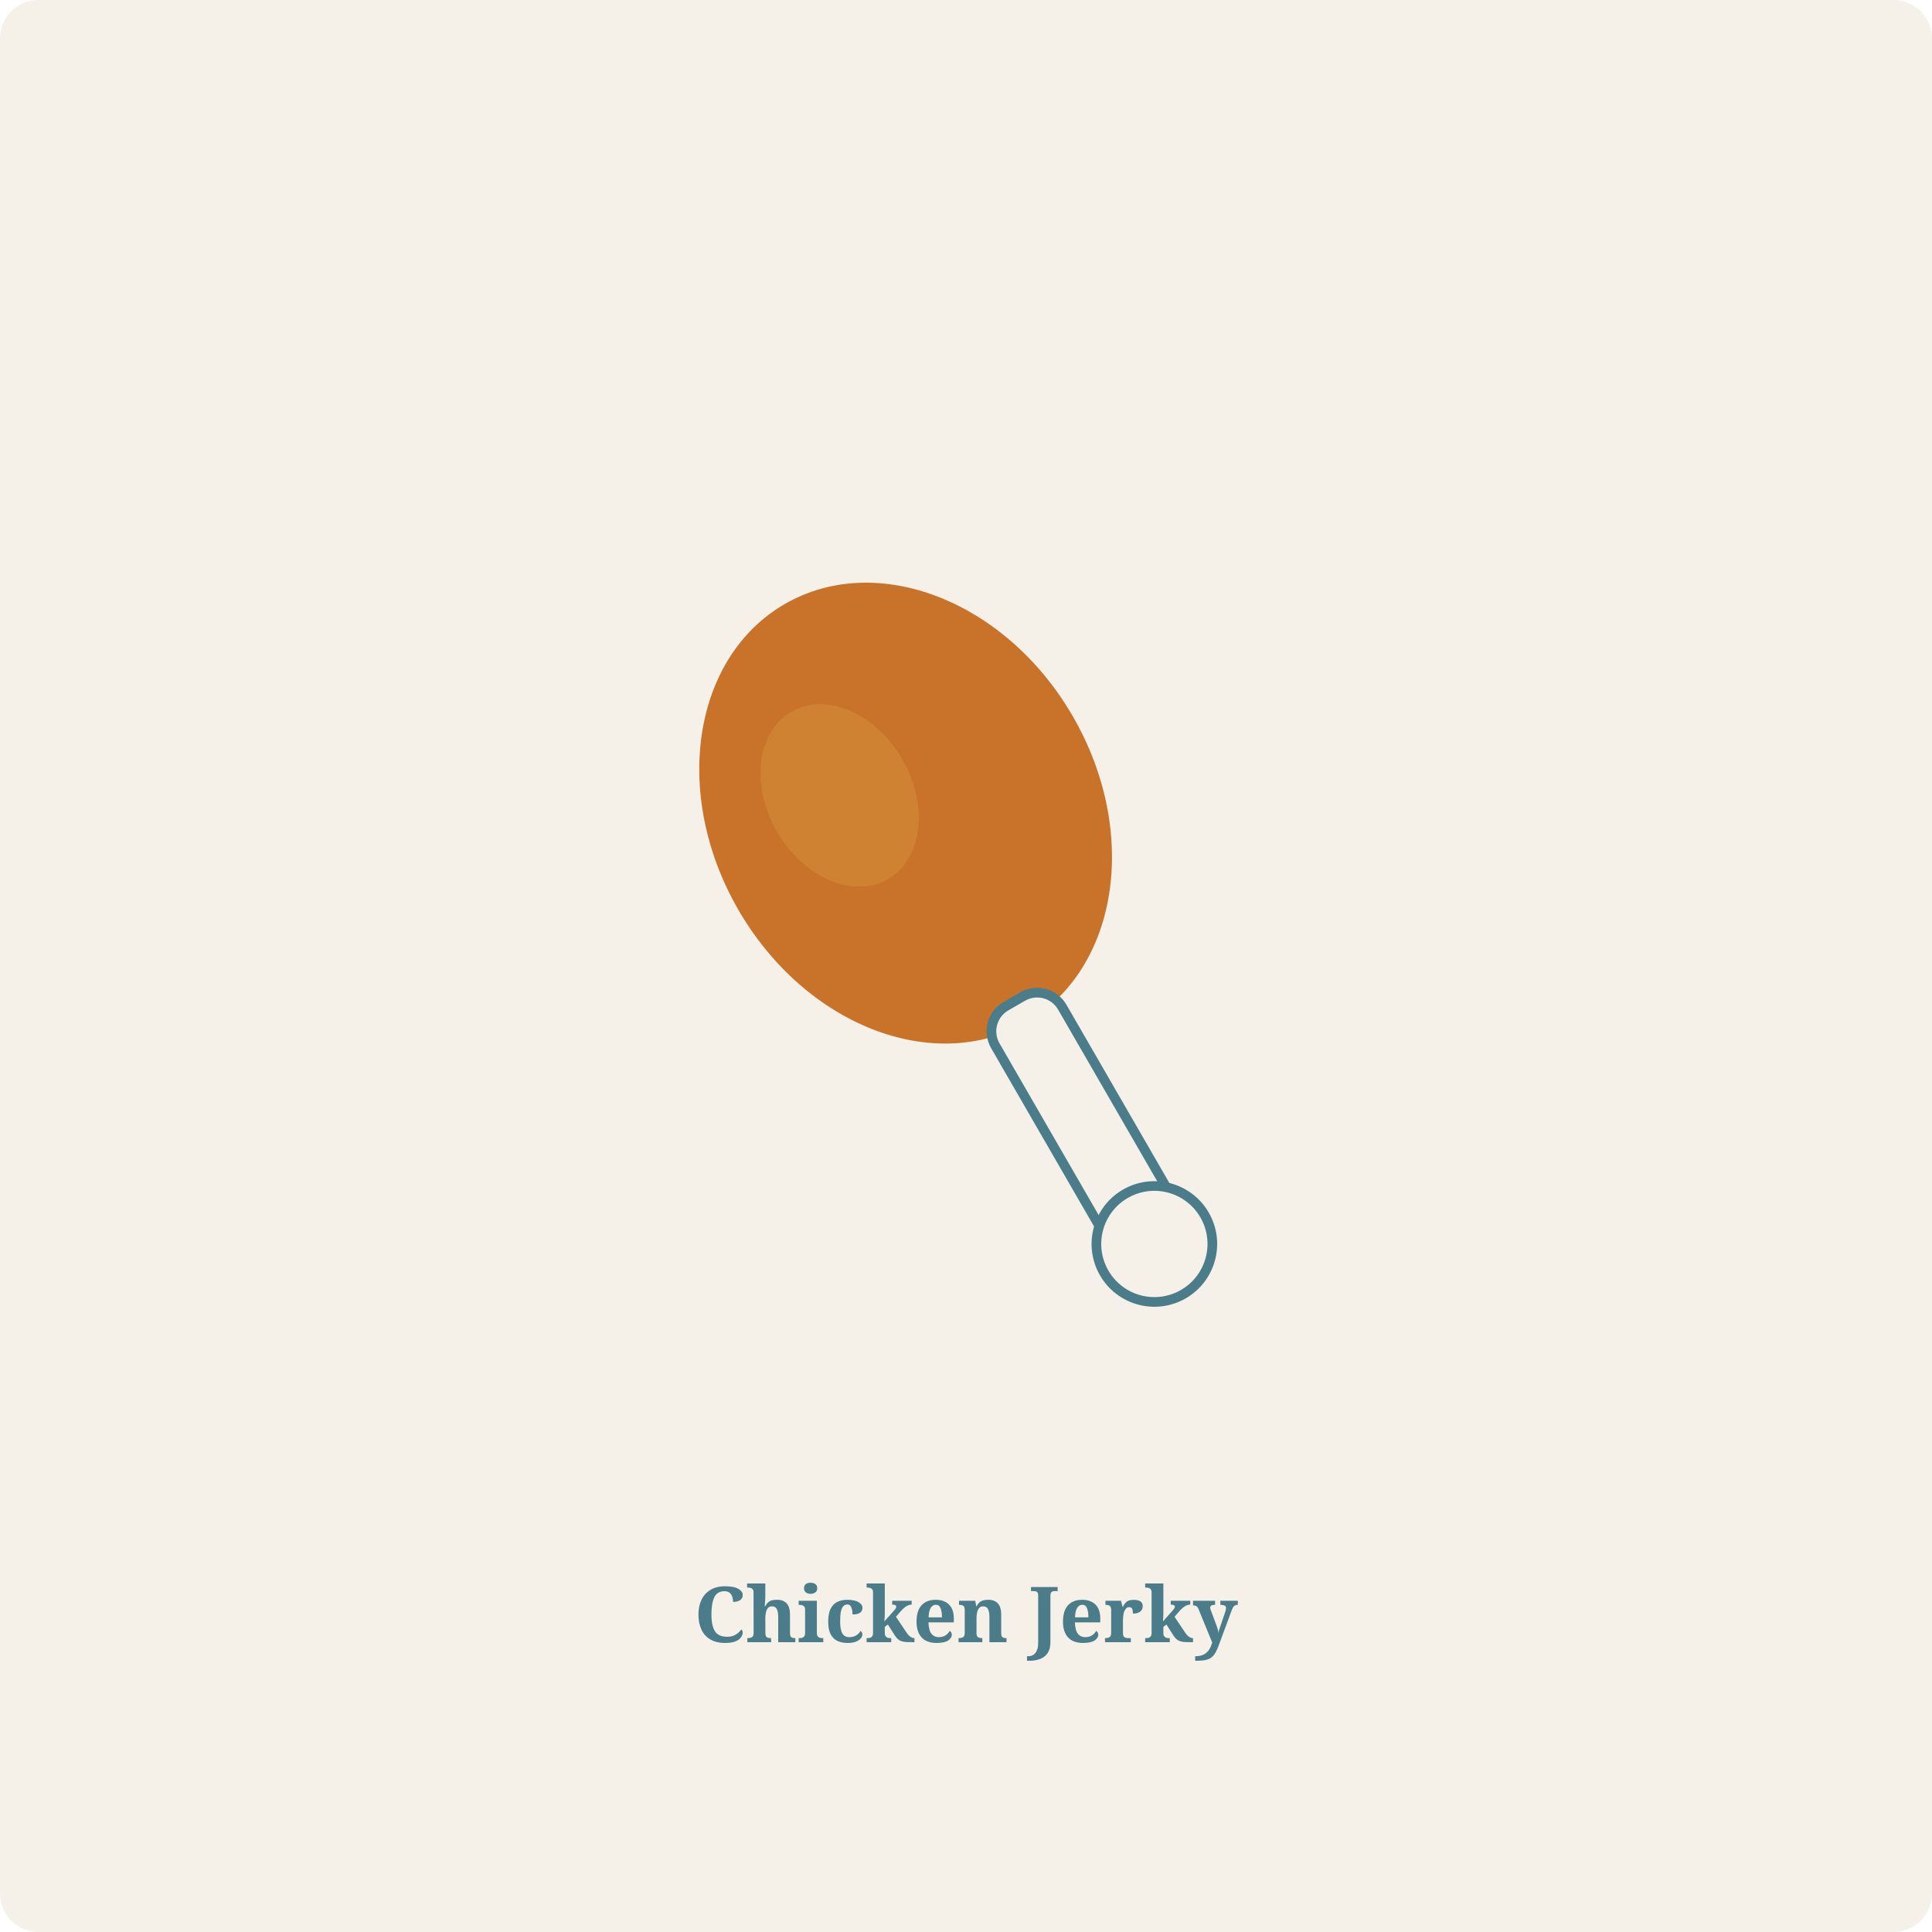
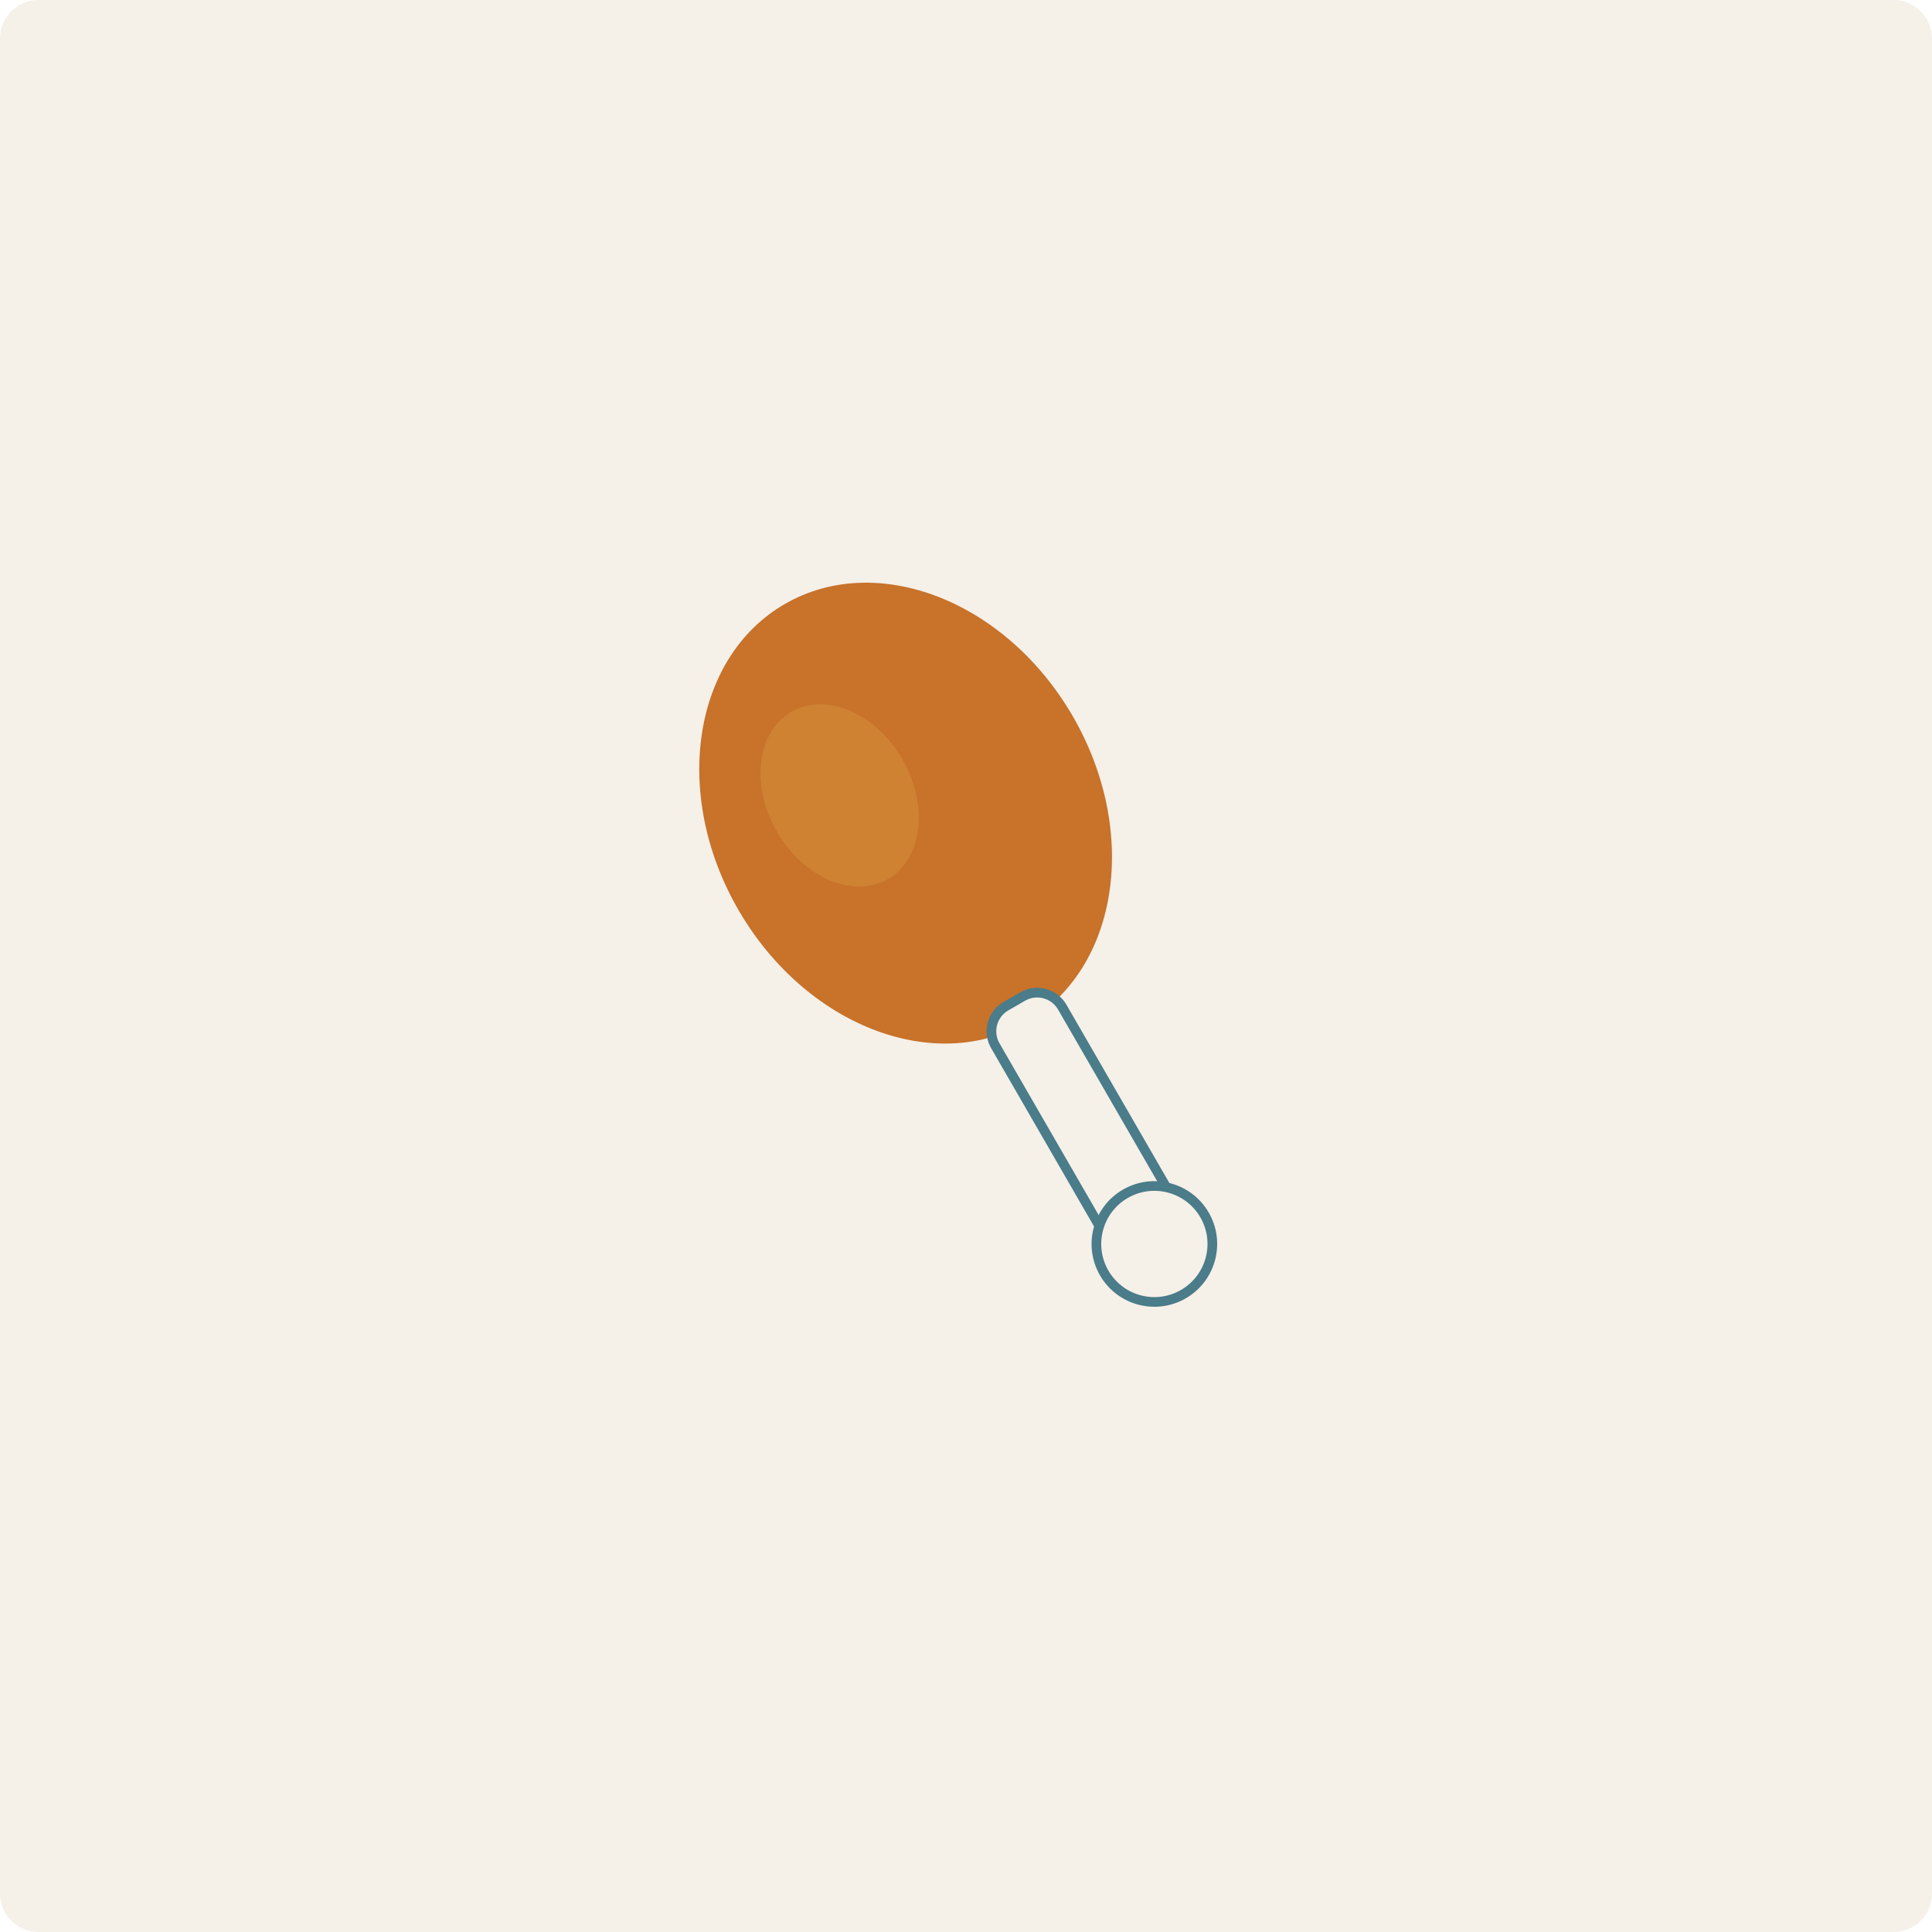
<svg xmlns="http://www.w3.org/2000/svg" width="400" height="400" viewBox="0 0 400 400">
  <rect width="400" height="400" fill="#F5F0E8" rx="8" />
  <g transform="translate(200,190) rotate(-30)">
    <ellipse cx="0" cy="-25" rx="40" ry="50" fill="#C8722A" />
    <ellipse cx="-10" cy="-35" rx="15" ry="20" fill="#D4923A" opacity="0.5" />
    <rect x="-8" y="20" width="16" height="55" rx="6" fill="#F5F0E8" stroke="#4A7C8A" stroke-width="2" />
    <circle cx="0" cy="78" r="12" fill="#F5F0E8" stroke="#4A7C8A" stroke-width="2" />
  </g>
-   <text x="200" y="340" text-anchor="middle" font-family="Georgia, serif" font-size="16" fill="#4A7C8A" font-weight="bold">Chicken Jerky</text>
</svg>
